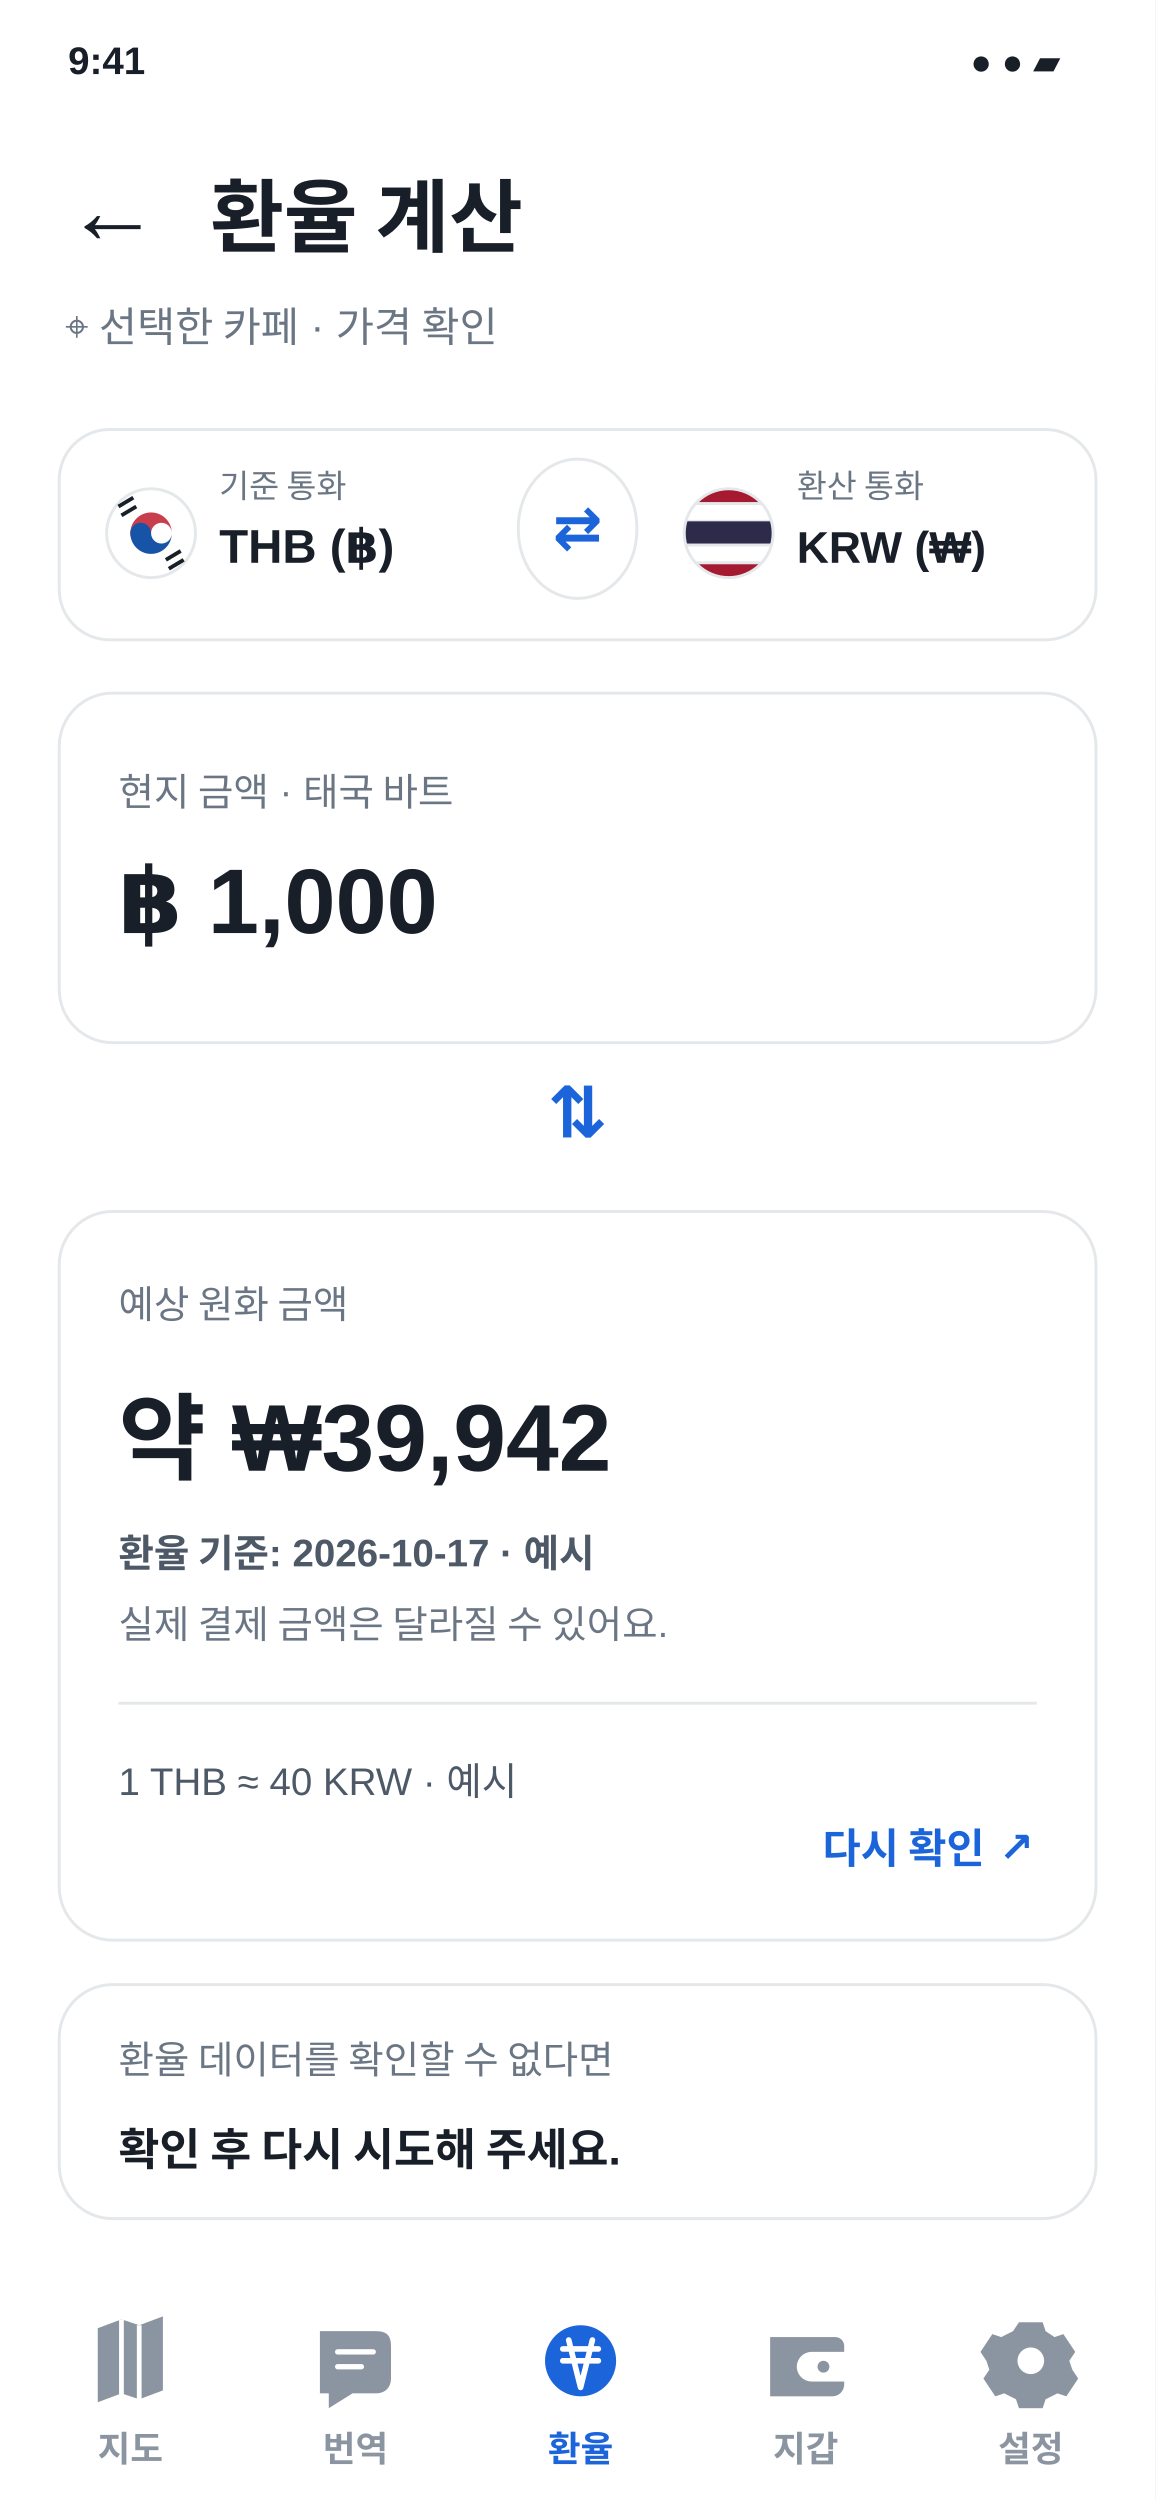
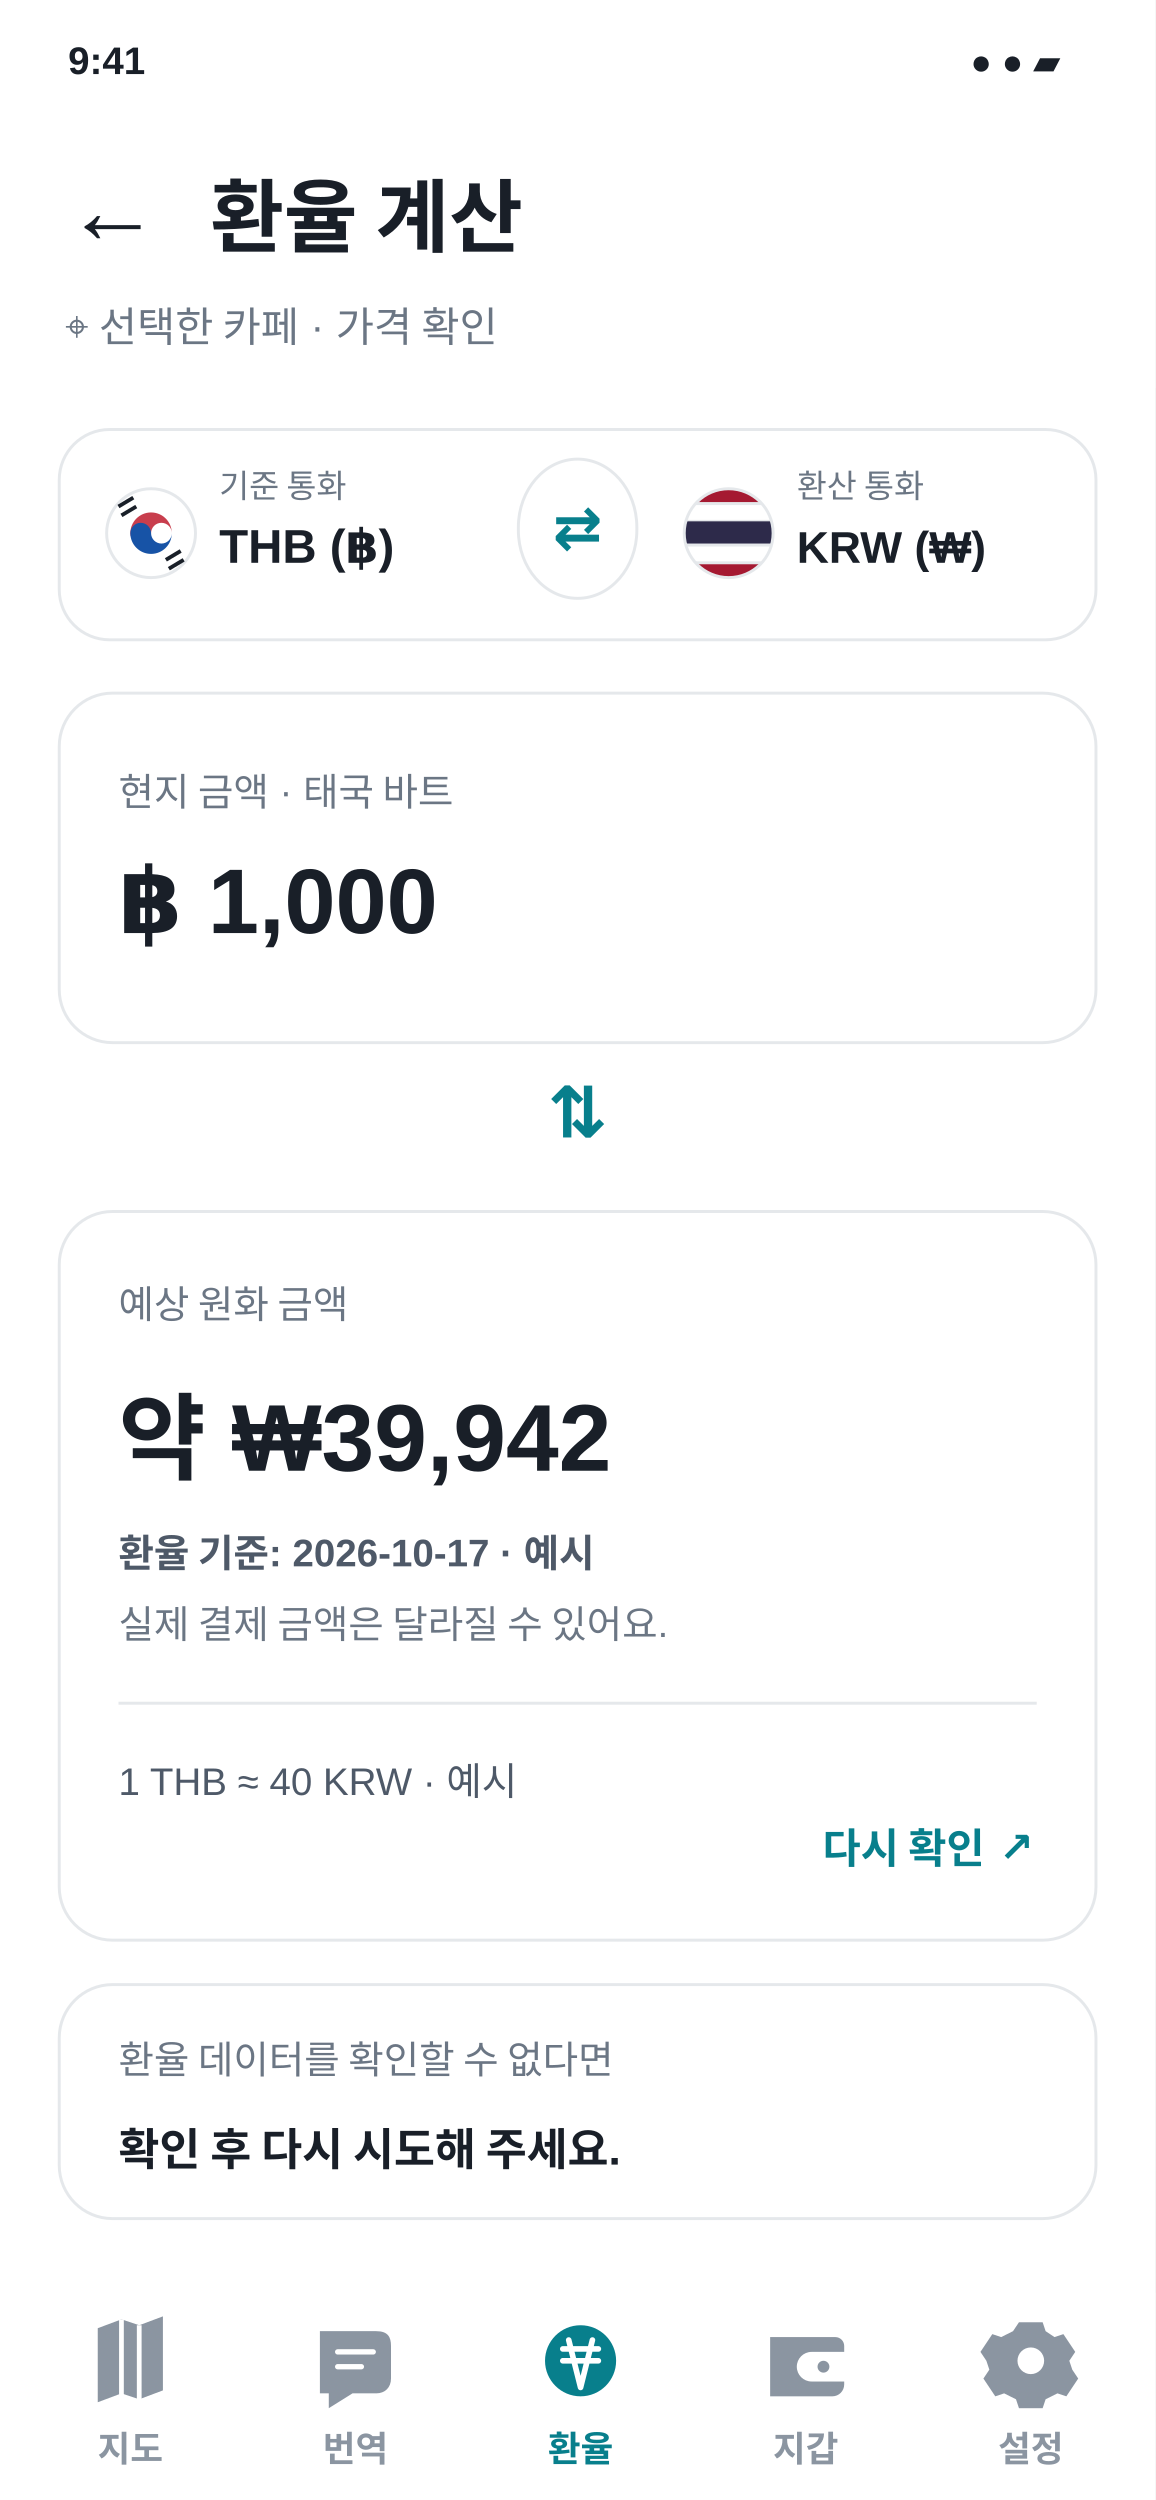
<svg xmlns="http://www.w3.org/2000/svg" width="390" height="844" viewBox="0 0 390 844" role="img" aria-label="03-rate Travel OS white UI draft">
  <g font-family="Pretendard, Apple SD Gothic Neo, Noto Sans KR, Arial, sans-serif">
    <rect x="0" y="0" width="390" height="844" rx="0" fill="#FFFFFF" />
    <rect x="0" y="0" width="390" height="131" rx="0" fill="#FFFFFF" />
    <text x="23" y="25" font-size="13" font-weight="700" fill="#191F28">9:41</text>
    <text x="358" y="25" font-size="12" font-weight="650" fill="#191F28" text-anchor="end">● ● ▰</text>
    <text x="22" y="82" font-size="32" font-weight="400" fill="#191F28">←</text>
    <text x="71" y="83" font-size="27" font-weight="800" fill="#191F28">환율 계산</text>
    <text x="22" y="115" font-size="14" font-weight="500" fill="#6B7684">⌖  선택한 카페 · 가격 확인</text>
    <rect x="20" y="145" width="350" height="71" rx="17" fill="#FFFFFF" stroke="#E5E8EB" stroke-width="1" />
    <g>
      <defs>
        <clipPath id="rate-ko">
          <circle cx="51" cy="180" r="15" />
        </clipPath>
      </defs>
      <rect x="36" y="165" width="30" height="30" rx="15" fill="#FFFFFF" stroke="#E5E8EB" stroke-width="1" />
      <g clip-path="url(#rate-ko)">
        <path d="M44 180 A7 7 0 0 1 58 180 A3.5 3.5 0 0 0 51 180 A3.5 3.5 0 0 1 44 180" fill="#C83E4D" />
        <path d="M44 180 A7 7 0 0 0 58 180 A3.5 3.5 0 0 1 51 180 A3.5 3.5 0 0 0 44 180" fill="#1753A6" />
        <g stroke="#191F28" stroke-width="1.3">
          <path d="M40 171 l5 -3 M41 174 l5 -3 M56 189 l5 -3 M57 192 l5 -3" />
        </g>
      </g>
    </g>
    <g>
      <defs>
        <clipPath id="rate-th">
          <circle cx="246" cy="180" r="15" />
        </clipPath>
      </defs>
      <g clip-path="url(#rate-th)">
        <rect x="231" y="165" width="30" height="30" rx="0" fill="#A51931" />
        <rect x="231" y="170" width="30" height="6" rx="0" fill="#FFFFFF" stroke="#E5E8EB" stroke-width="1" />
        <rect x="231" y="176" width="30" height="8" rx="0" fill="#2D2A4A" />
        <rect x="231" y="184" width="30" height="6" rx="0" fill="#FFFFFF" stroke="#E5E8EB" stroke-width="1" />
      </g>
      <circle cx="246" cy="180" r="15" fill="none" stroke="#E5E8EB" stroke-width="1" />
    </g>
    <text x="74" y="168" font-size="11" font-weight="500" fill="#6B7684">기준 통화</text>
    <text x="74" y="190" font-size="16" font-weight="750" fill="#191F28">THB (฿)</text>
    <rect x="175" y="155" width="40" height="47" rx="23" fill="#FFFFFF" stroke="#E5E8EB" stroke-width="1" />
-     <text x="195" y="185" font-size="20" font-weight="780" fill="#1B64DA" text-anchor="middle">⇄</text>
+     <text x="195" y="185" font-size="20" font-weight="780" fill="#087F8C" text-anchor="middle">⇄</text>
    <text x="269" y="168" font-size="11" font-weight="500" fill="#6B7684">환산 통화</text>
    <text x="269" y="190" font-size="15" font-weight="750" fill="#191F28">KRW (₩)</text>
    <rect x="20" y="234" width="350" height="118" rx="18" fill="#FFFFFF" stroke="#E5E8EB" stroke-width="1" />
    <text x="40" y="272" font-size="13" font-weight="500" fill="#6B7684">현지 금액 · 태국 바트</text>
    <text x="40" y="315" font-size="31" font-weight="780" fill="#191F28">฿ 1,000</text>
-     <text x="195" y="384" font-size="24" font-weight="720" fill="#1B64DA" text-anchor="middle">⇅</text>
+     <text x="195" y="384" font-size="24" font-weight="720" fill="#087F8C" text-anchor="middle">⇅</text>
    <rect x="20" y="409" width="350" height="246" rx="18" fill="#FFFFFF" stroke="#E5E8EB" stroke-width="1" />
    <text x="40" y="445" font-size="13" font-weight="500" fill="#6B7684">예상 원화 금액</text>
    <text x="40" y="497" font-size="32" font-weight="800" fill="#191F28">약 ₩39,942</text>
    <text x="40" y="529" font-size="13" font-weight="620" fill="#4E5968">환율 기준: 2026-10-17 · 예시</text>
    <text x="40" y="553" font-size="13" font-weight="500" fill="#6B7684">실제 결제 금액은 달라질 수 있어요.</text>
    <line x1="40" y1="575" x2="350" y2="575" stroke="#E5E8EB" stroke-width="1" />
    <text x="40" y="606" font-size="13" font-weight="500" fill="#4E5968">1 THB ≈ 40 KRW · 예시</text>
-     <text x="349" y="629" font-size="14" font-weight="740" fill="#1B64DA" text-anchor="end">다시 확인 ↗</text>
+     <text x="349" y="629" font-size="14" font-weight="740" fill="#087F8C" text-anchor="end">다시 확인 ↗</text>
    <rect x="20" y="670" width="350" height="79" rx="18" fill="#FFFFFF" stroke="#E5E8EB" stroke-width="1" />
    <text x="40" y="700" font-size="13" font-weight="500" fill="#6B7684">환율 데이터를 확인할 수 없다면</text>
    <text x="40" y="731" font-size="15" font-weight="730" fill="#191F28">확인 후 다시 시도해 주세요.</text>
    <rect x="0" y="774" width="390" height="70" rx="0" fill="#FFFFFF" />
    <g transform="translate(44 797)" fill="#8B95A1">
      <path d="M-11-11l8-3 6 2 8-3v25l-8 3-6-2-8 3z" />
      <path d="M-3-14v26M3-12v26" stroke="#FFFFFF" stroke-width="1.6" fill="none" />
    </g>
    <text x="44" y="831" font-size="12" font-weight="600" fill="#8B95A1" text-anchor="middle">지도</text>
    <g transform="translate(120 797)" fill="#8B95A1">
      <path d="M-12-10h19c4 0 5 2 5 5V6c0 3-2 5-5 5H-1l-8 5v-5h-3z" />
      <path d="M-6-3h12M-6 2h8" stroke="#FFFFFF" stroke-width="1.8" stroke-linecap="round" fill="none" />
    </g>
    <text x="120" y="831" font-size="12" font-weight="600" fill="#8B95A1" text-anchor="middle">번역</text>
-     <g transform="translate(196 797)" fill="#1B64DA">
+     <g transform="translate(196 797)" fill="#087F8C">
      <circle r="12" />
      <path d="M-6-4h12M-6 0h12M-4-7l4 16 4-16" stroke="#FFFFFF" stroke-width="1.9" stroke-linecap="round" stroke-linejoin="round" fill="none" />
    </g>
-     <text x="196" y="831" font-size="12" font-weight="800" fill="#1B64DA" text-anchor="middle">환율</text>
+     <text x="196" y="831" font-size="12" font-weight="800" fill="#087F8C" text-anchor="middle">환율</text>
    <g transform="translate(272 797)" fill="#8B95A1">
      <path d="M-12-8h22a3 3 0 0 1 3 3v13a4 4 0 0 1-4 4h-21z" />
      <path d="M2-3h13v10H2a5 5 0 0 1 0-10z" fill="#FFFFFF" />
      <circle cx="6" cy="2" r="2" />
    </g>
    <text x="272" y="831" font-size="12" font-weight="600" fill="#8B95A1" text-anchor="middle">지갑</text>
    <g transform="translate(348 797)" fill="#8B95A1">
      <path d="m-4-13 8 0 1 3 3 2 3-1 4 6-2 3 1 3 2 3-4 6-3-1-4 2-1 3h-8l-1-3-4-2-3 1-4-6 2-3-1-3-2-3 4-6 3 1 4-2z" />
      <circle r="4.5" fill="#FFFFFF" />
    </g>
    <text x="348" y="831" font-size="12" font-weight="600" fill="#8B95A1" text-anchor="middle">설정</text>
  </g>
</svg>
